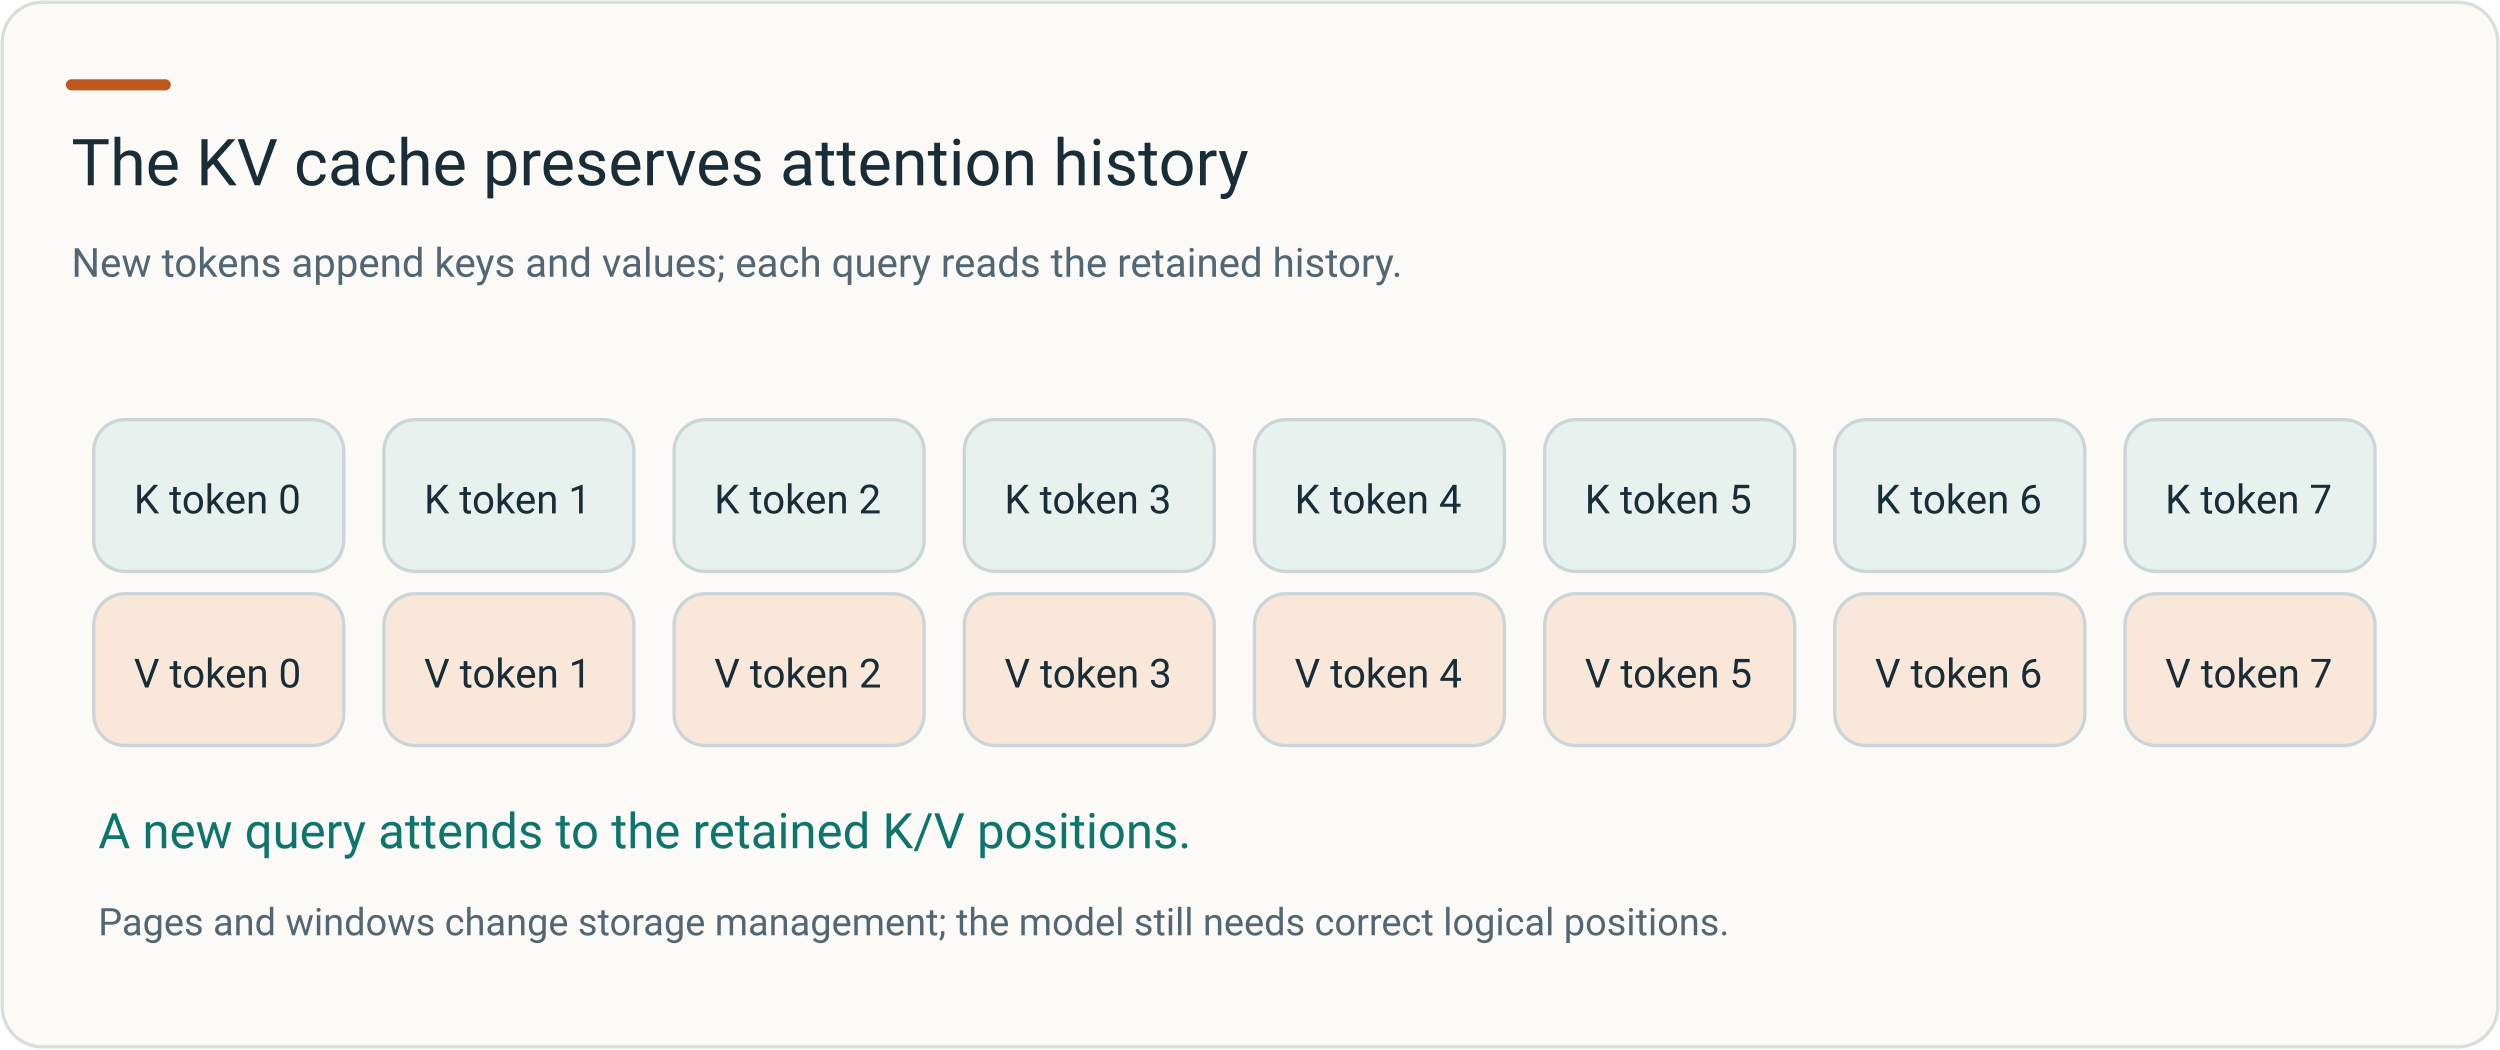
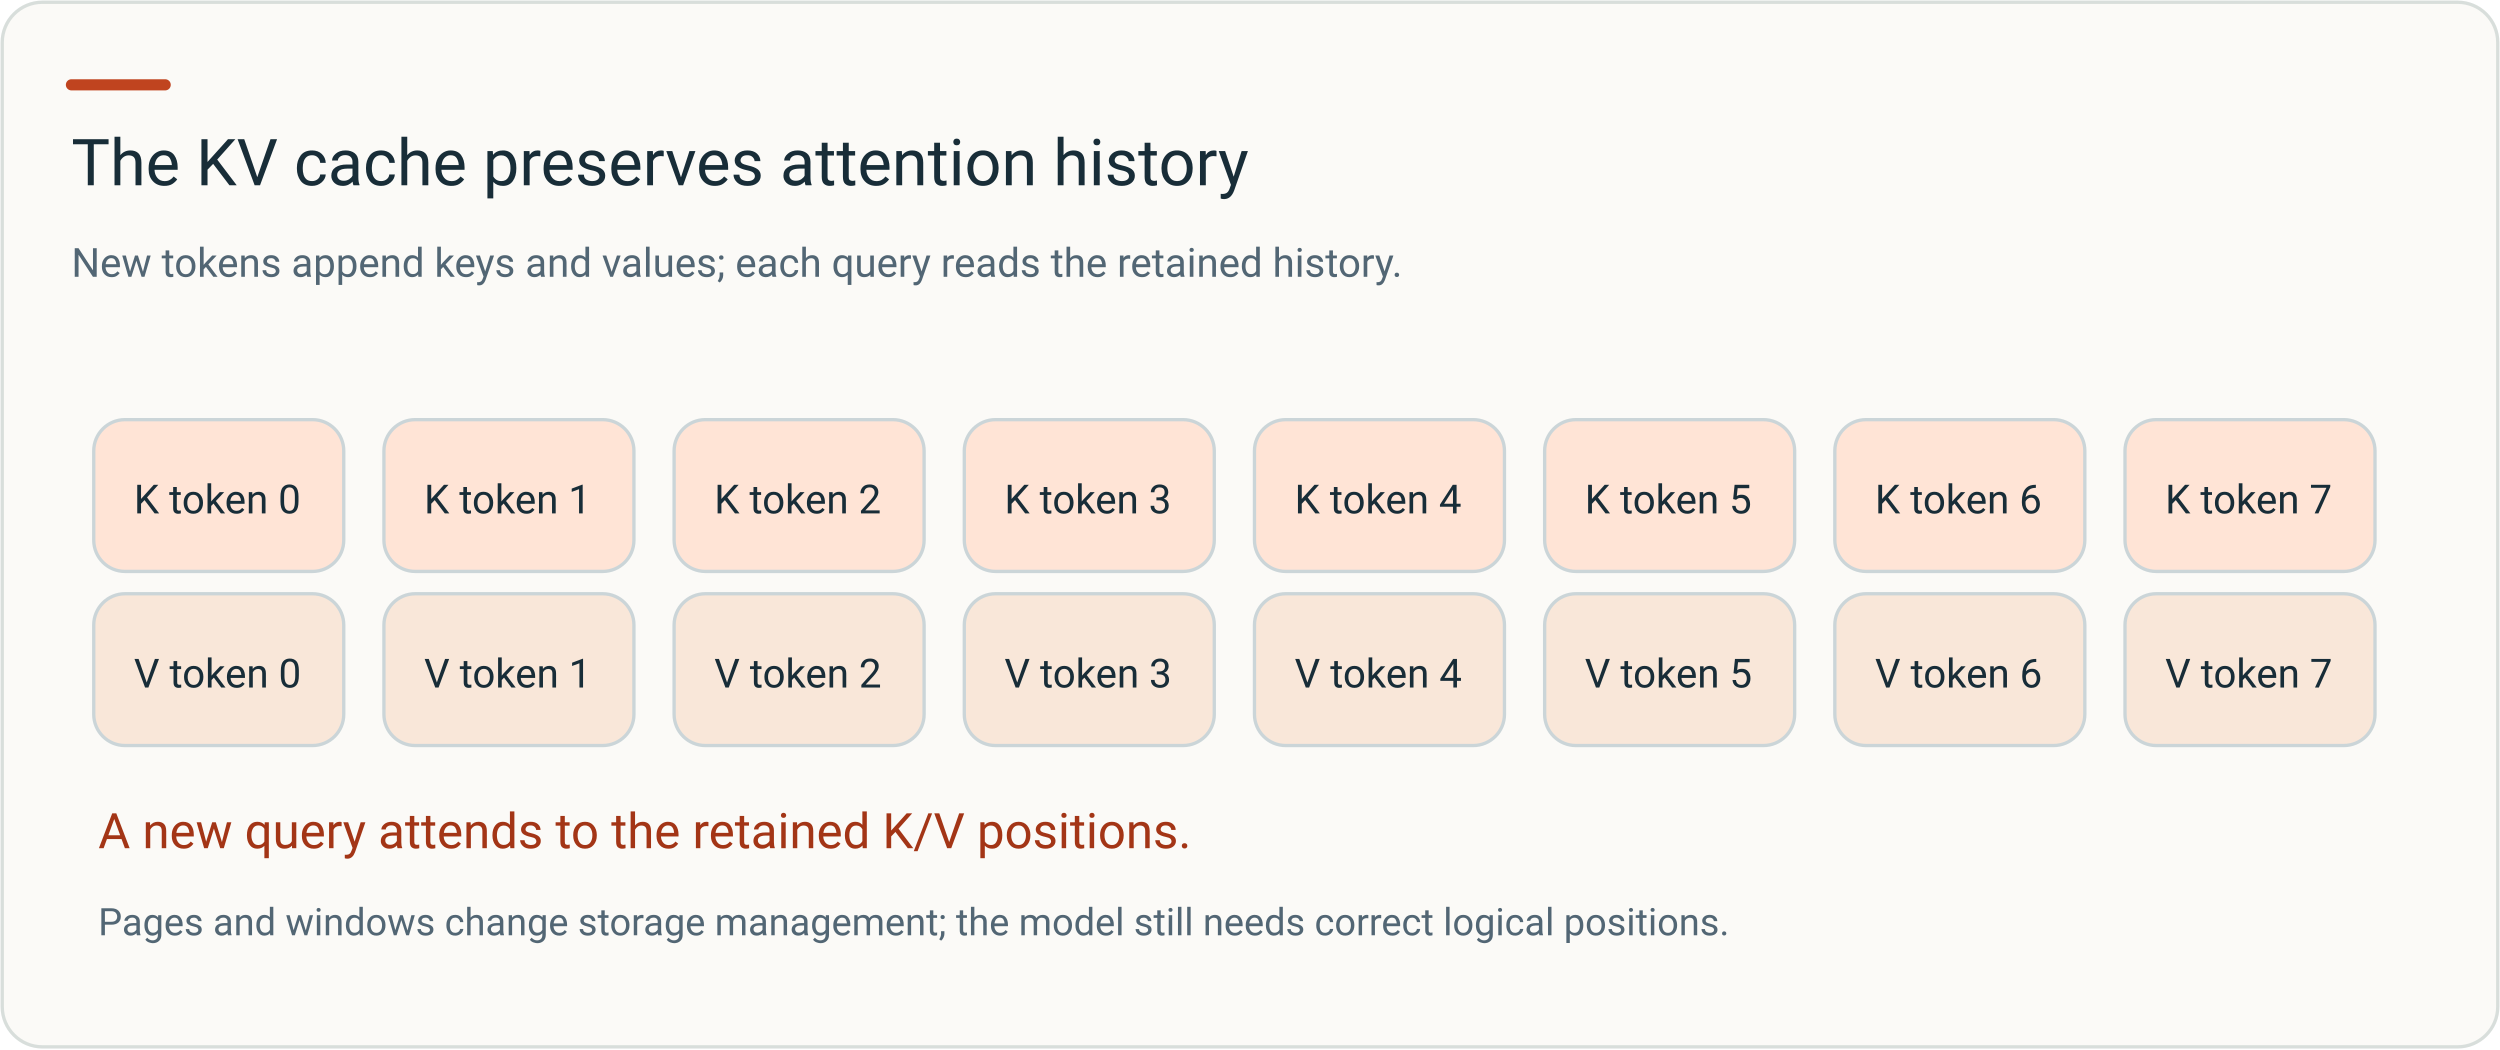
<svg xmlns="http://www.w3.org/2000/svg" viewBox="0 0 1120 470" role="img" aria-labelledby="title desc">
  <defs>
    <marker id="arrow" markerWidth="8" markerHeight="8" refX="7" refY="4" orient="auto">
      <path d="M0 0 L8 4 L0 8 Z" fill="#738993" />
    </marker>
  </defs>
  <g font-family="Roboto, Arial, sans-serif">
    <rect x="1" y="1" width="1118" height="468" rx="18" fill="#fbfaf7" stroke="#d8dedb" stroke-width="1.5" />
-     <path d="M32 38 H74" stroke="#bd591c" stroke-width="5" stroke-linecap="round" />
+     <path d="M32 38 H74" stroke="#c0441f" stroke-width="5" stroke-linecap="round" />
    <text x="32" y="83" font-size="29" fill="#182d38" font-weight="400">The KV cache preserves attention history</text>
    <text x="32" y="124" font-size="18" fill="#526674" font-weight="400">New tokens append keys and values; each query reads the retained history.</text>
-     <rect x="42" y="188" width="112" height="68" rx="14" fill="#e7f1ee" stroke="#cbd5d8" stroke-width="1.5" />
+     <rect x="42" y="188" width="112" height="68" rx="14" fill="#ffe4d6" stroke="#cbd5d8" stroke-width="1.5" />
    <text x="60" y="230" font-size="18" fill="#182d38" font-weight="400">K token 0</text>
    <rect x="42" y="266" width="112" height="68" rx="14" fill="#f9e7d9" stroke="#cbd5d8" stroke-width="1.5" />
    <text x="60" y="308" font-size="18" fill="#182d38" font-weight="400">V token 0</text>
-     <rect x="172" y="188" width="112" height="68" rx="14" fill="#e7f1ee" stroke="#cbd5d8" stroke-width="1.5" />
+     <rect x="172" y="188" width="112" height="68" rx="14" fill="#ffe4d6" stroke="#cbd5d8" stroke-width="1.5" />
    <text x="190" y="230" font-size="18" fill="#182d38" font-weight="400">K token 1</text>
    <rect x="172" y="266" width="112" height="68" rx="14" fill="#f9e7d9" stroke="#cbd5d8" stroke-width="1.5" />
    <text x="190" y="308" font-size="18" fill="#182d38" font-weight="400">V token 1</text>
-     <rect x="302" y="188" width="112" height="68" rx="14" fill="#e7f1ee" stroke="#cbd5d8" stroke-width="1.5" />
+     <rect x="302" y="188" width="112" height="68" rx="14" fill="#ffe4d6" stroke="#cbd5d8" stroke-width="1.5" />
    <text x="320" y="230" font-size="18" fill="#182d38" font-weight="400">K token 2</text>
    <rect x="302" y="266" width="112" height="68" rx="14" fill="#f9e7d9" stroke="#cbd5d8" stroke-width="1.5" />
    <text x="320" y="308" font-size="18" fill="#182d38" font-weight="400">V token 2</text>
-     <rect x="432" y="188" width="112" height="68" rx="14" fill="#e7f1ee" stroke="#cbd5d8" stroke-width="1.5" />
+     <rect x="432" y="188" width="112" height="68" rx="14" fill="#ffe4d6" stroke="#cbd5d8" stroke-width="1.5" />
    <text x="450" y="230" font-size="18" fill="#182d38" font-weight="400">K token 3</text>
    <rect x="432" y="266" width="112" height="68" rx="14" fill="#f9e7d9" stroke="#cbd5d8" stroke-width="1.5" />
    <text x="450" y="308" font-size="18" fill="#182d38" font-weight="400">V token 3</text>
-     <rect x="562" y="188" width="112" height="68" rx="14" fill="#e7f1ee" stroke="#cbd5d8" stroke-width="1.5" />
+     <rect x="562" y="188" width="112" height="68" rx="14" fill="#ffe4d6" stroke="#cbd5d8" stroke-width="1.5" />
    <text x="580" y="230" font-size="18" fill="#182d38" font-weight="400">K token 4</text>
    <rect x="562" y="266" width="112" height="68" rx="14" fill="#f9e7d9" stroke="#cbd5d8" stroke-width="1.5" />
    <text x="580" y="308" font-size="18" fill="#182d38" font-weight="400">V token 4</text>
-     <rect x="692" y="188" width="112" height="68" rx="14" fill="#e7f1ee" stroke="#cbd5d8" stroke-width="1.5" />
+     <rect x="692" y="188" width="112" height="68" rx="14" fill="#ffe4d6" stroke="#cbd5d8" stroke-width="1.5" />
    <text x="710" y="230" font-size="18" fill="#182d38" font-weight="400">K token 5</text>
    <rect x="692" y="266" width="112" height="68" rx="14" fill="#f9e7d9" stroke="#cbd5d8" stroke-width="1.5" />
    <text x="710" y="308" font-size="18" fill="#182d38" font-weight="400">V token 5</text>
-     <rect x="822" y="188" width="112" height="68" rx="14" fill="#e7f1ee" stroke="#cbd5d8" stroke-width="1.5" />
+     <rect x="822" y="188" width="112" height="68" rx="14" fill="#ffe4d6" stroke="#cbd5d8" stroke-width="1.5" />
    <text x="840" y="230" font-size="18" fill="#182d38" font-weight="400">K token 6</text>
    <rect x="822" y="266" width="112" height="68" rx="14" fill="#f9e7d9" stroke="#cbd5d8" stroke-width="1.5" />
    <text x="840" y="308" font-size="18" fill="#182d38" font-weight="400">V token 6</text>
-     <rect x="952" y="188" width="112" height="68" rx="14" fill="#e7f1ee" stroke="#cbd5d8" stroke-width="1.5" />
+     <rect x="952" y="188" width="112" height="68" rx="14" fill="#ffe4d6" stroke="#cbd5d8" stroke-width="1.5" />
    <text x="970" y="230" font-size="18" fill="#182d38" font-weight="400">K token 7</text>
    <rect x="952" y="266" width="112" height="68" rx="14" fill="#f9e7d9" stroke="#cbd5d8" stroke-width="1.5" />
    <text x="970" y="308" font-size="18" fill="#182d38" font-weight="400">V token 7</text>
-     <text x="44" y="380" font-size="22" fill="#0e756d" font-weight="400">A new query attends to the retained K/V positions.</text>
+     <text x="44" y="380" font-size="22" fill="#a33516" font-weight="400">A new query attends to the retained K/V positions.</text>
    <text x="44" y="419" font-size="17" fill="#526674" font-weight="400">Pages and windows change storage management; the model still needs correct logical positions.</text>
  </g>
</svg>
